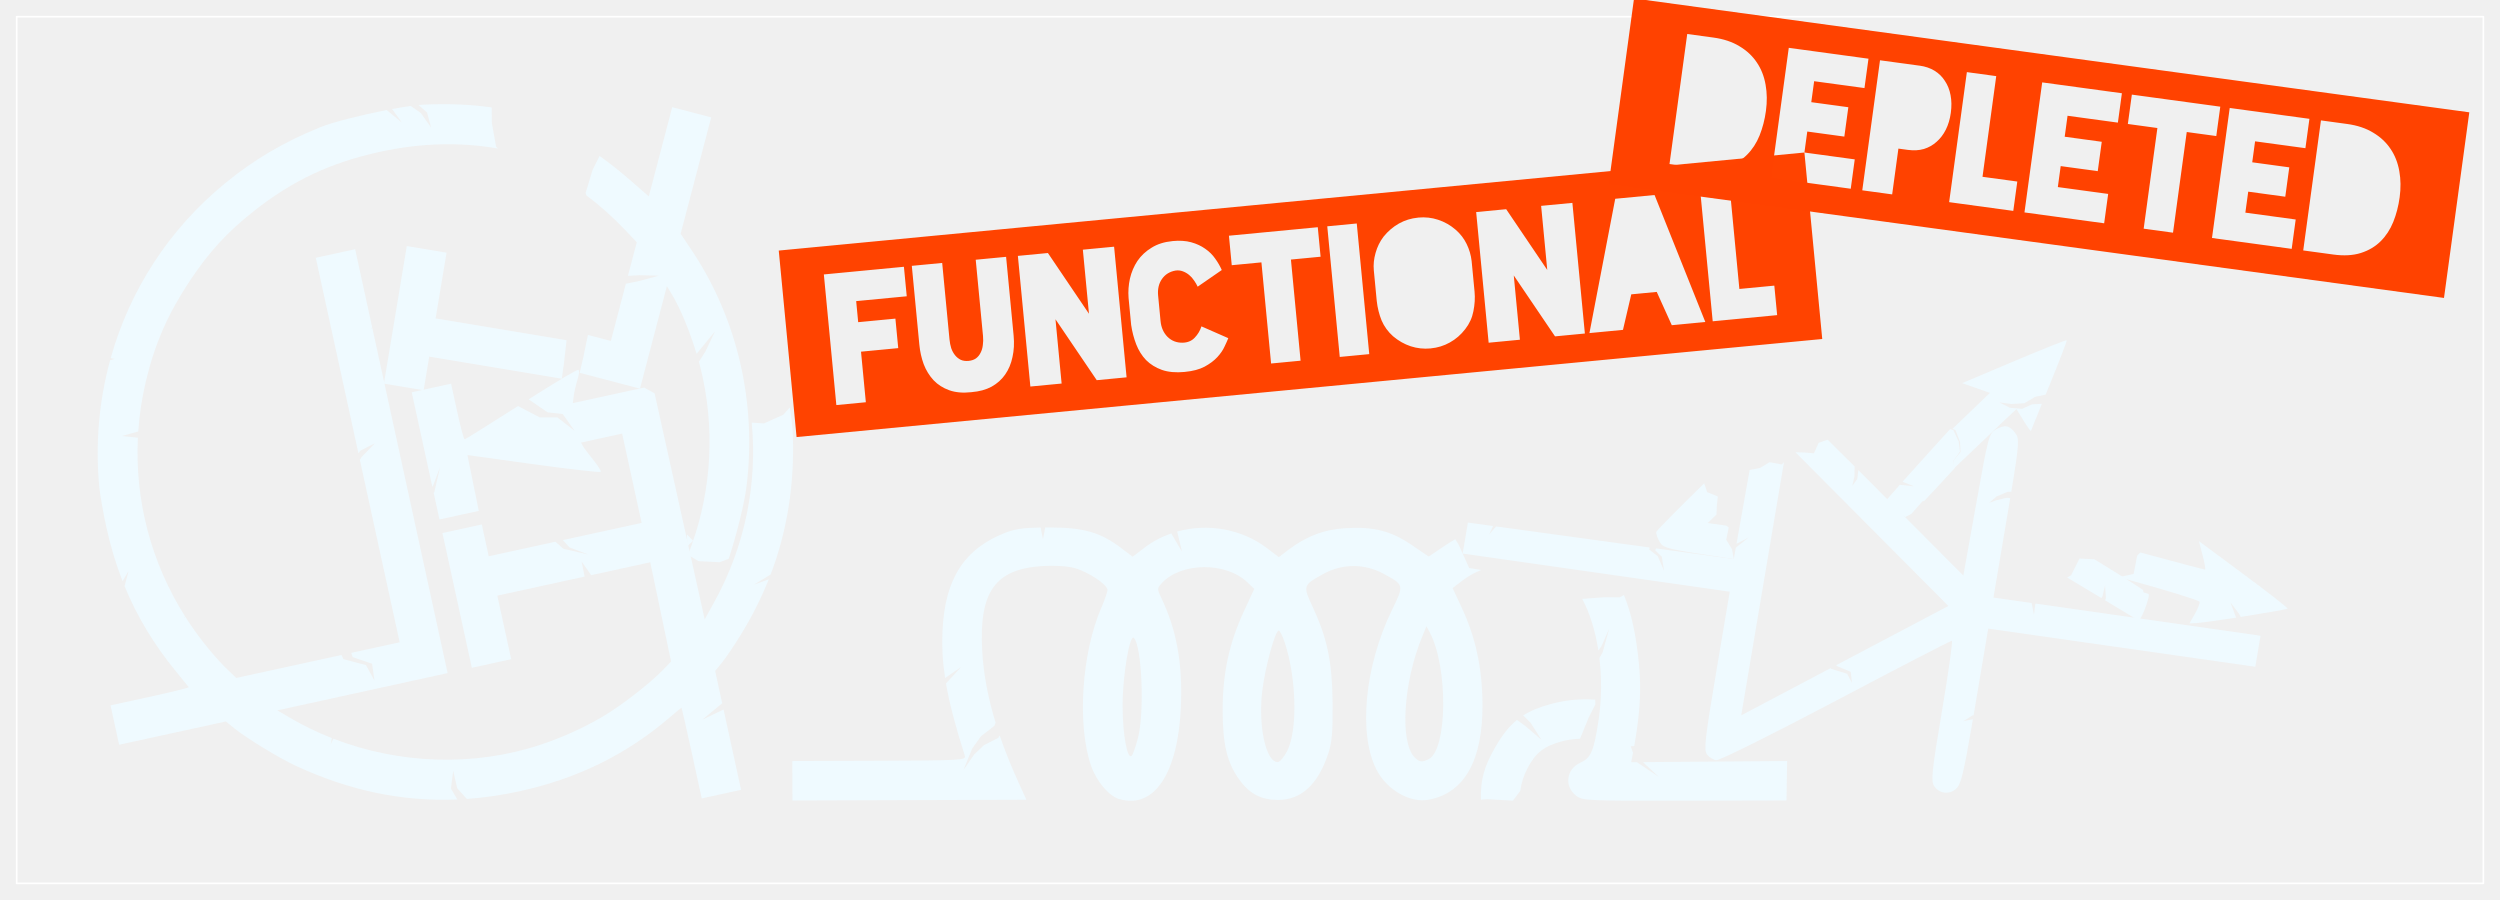
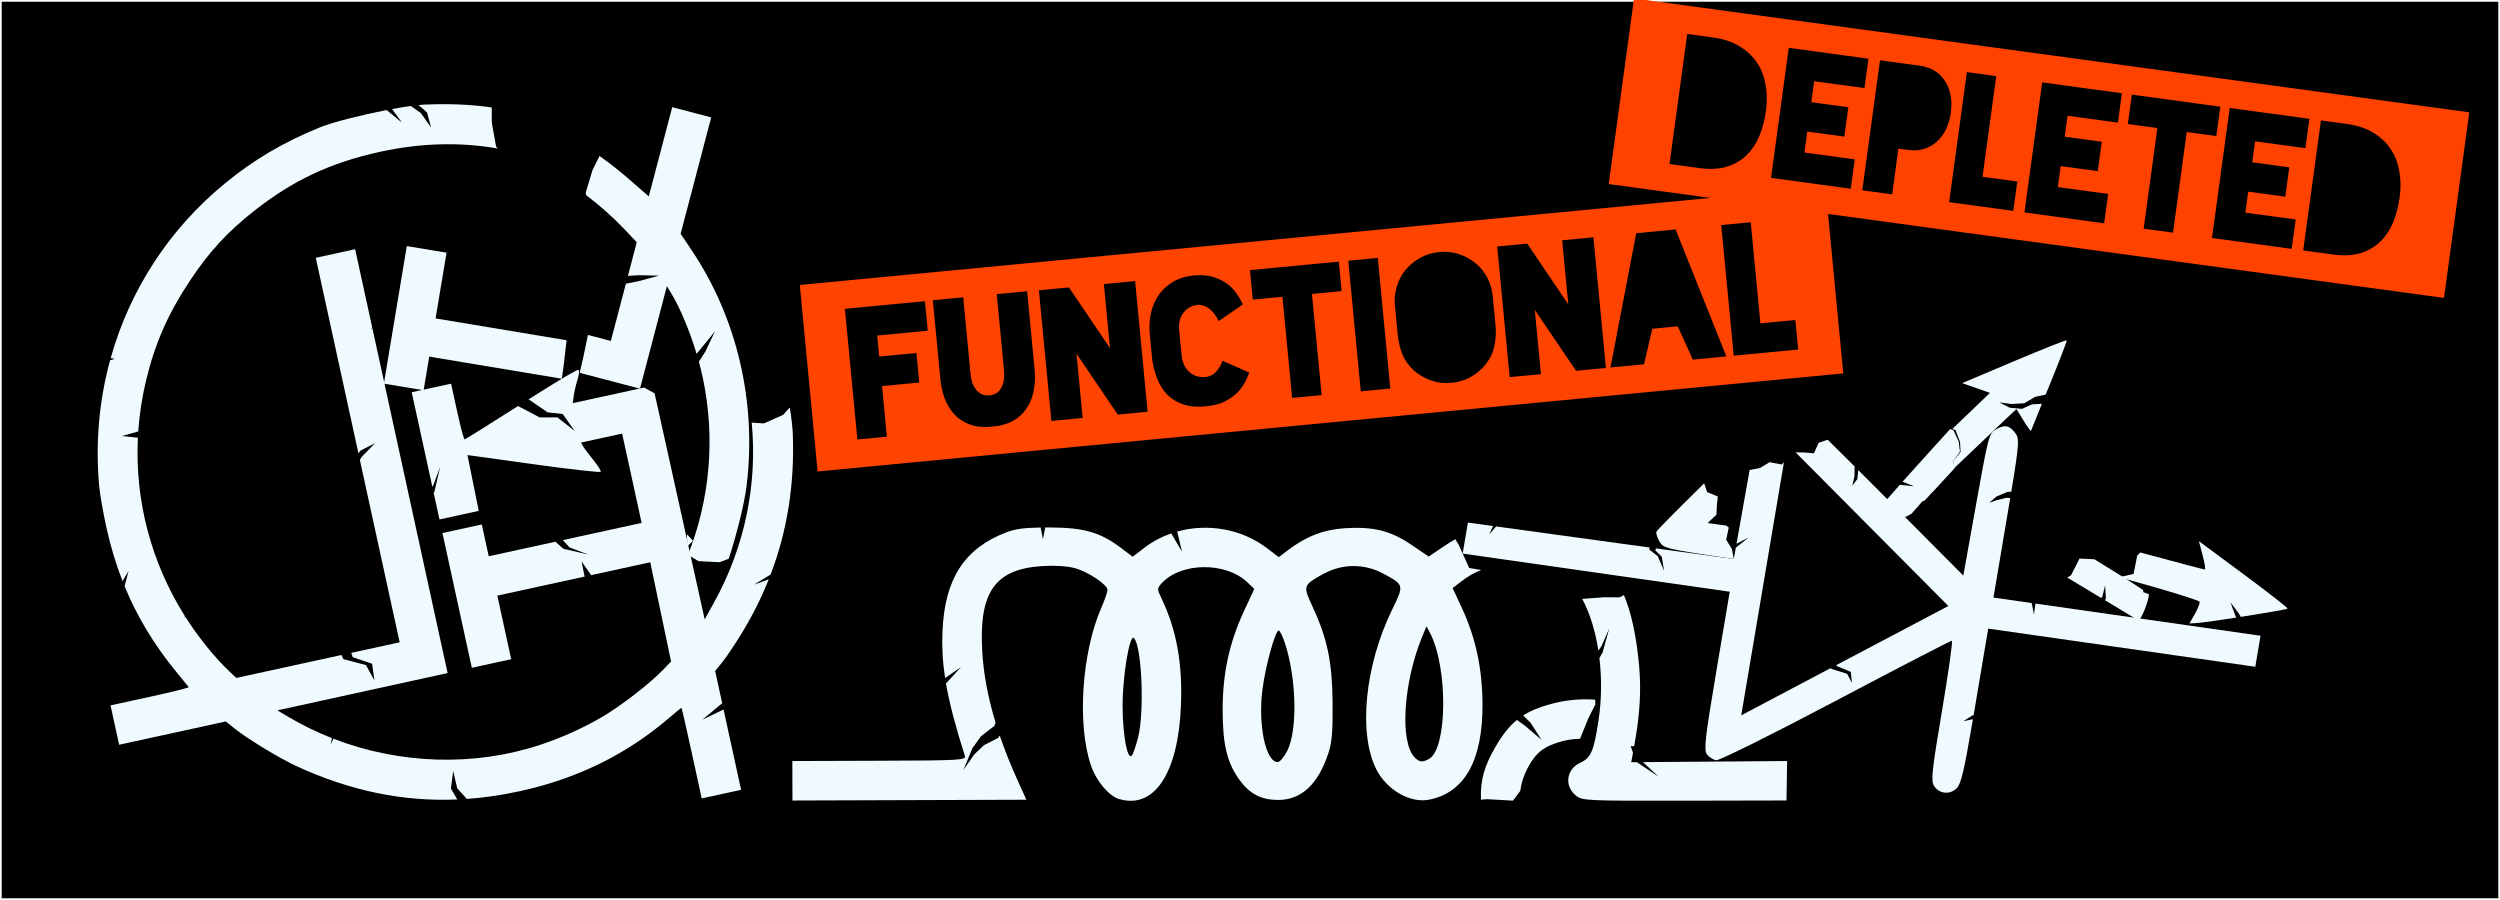
<svg xmlns="http://www.w3.org/2000/svg" version="1.1" width="150mm" height="54mm" viewBox="0 0 566.929 204.094" id="svg5458">
  <defs id="defs5462" />
  <g stroke-width="none" stroke-linecap="none" stroke-miterlimit="none" font-weight="none" font-size="none" text-anchor="none" style="font-family:none;mix-blend-mode:normal;fill:none;fill-rule:nonzero;stroke:none;stroke-linejoin:miter;stroke-dasharray:none;stroke-dashoffset:0" id="g5456" transform="translate(0,-1432.772)">
+     <rect style="fill:#000000;fill-opacity:1;stroke:#ffffff;stroke-width:0.387;stroke-linecap:round;stroke-linejoin:round;stroke-miterlimit:9.867;stroke-dasharray:none;stroke-opacity:1;paint-order:normal" id="rect865" width="566.542" height="203.707" x="0.194" y="1432.966" />
    <g id="g7019" transform="matrix(0.3562745,0,0,0.3562745,0.2161945,1297.427)" style="fill:#effaff;fill-opacity:1;stroke:none">
      <path style="fill:#effaff;fill-opacity:1;stroke:none;stroke-width:3.78;stroke-linecap:butt;stroke-miterlimit:9.867;stroke-dasharray:none;stroke-opacity:1" id="path5423" stroke-miterlimit="10" d="m 641.31,883.688 2.306,7.192" />
      <path style="fill:#effaff;fill-opacity:1;stroke:none;stroke-width:3.78;stroke-linecap:butt;stroke-miterlimit:9.867;stroke-dasharray:none;stroke-opacity:1" id="path5427" stroke-miterlimit="10" d="m 641.308,882.746 2.624,8.131" />
      <path style="fill:#effaff;fill-opacity:1;stroke:none;stroke-width:3.78;stroke-linecap:butt;stroke-miterlimit:9.867;stroke-dasharray:none;stroke-opacity:1" id="path5435" stroke-miterlimit="10" d="m 711.949,888.595 c -6.635,-1.917 -14.718,-11.437 -18.108,-21.373 -8.95,-25.975 -5.964,-71.744 6.553,-100.497 2.153,-4.951 3.92,-10.045 3.916,-11.306 -0.007,-3.412 -12.195,-11.537 -20.894,-13.941 -4.595,-1.267 -12.765,-1.784 -20.6,-1.284 -30.088,1.9 -40.379,16.478 -38.234,54.174 0.819,14.4 3.633,29.49 8.518,45.54 l -0.839,2.059 -8.484,6.571 -5.558,7.77 -5.581,13.708 6.835,-9.91 6.185,-5.871 9.111,-4.672 0.954,-1.524 c 3.24,9.511 7.182,19.361 11.84,29.603 l 5.137,11.284 -74.453,0.249 -74.452,0.248 -0.038,-12.563 -0.038,-12.563 55.376,-0.185 c 51.974,-0.173 55.319,-0.385 54.445,-3.114 -5.932,-18.646 -9.802,-33.234 -12.02,-46.068 l 9.654,-10.524 -10.219,7.061 c -1.635,-10.667 -2.102,-20.215 -1.653,-30.065 1.511,-33.176 13.917,-52.385 40.418,-62.58 5.663,-2.178 10.952,-2.992 22.055,-3.16 l 1.45,7.474 1.459,-7.503 c 0.854,-0.005 1.739,-0.006 2.658,-0.005 21.847,0.028 32.437,3.055 45.604,13.042 l 7.389,5.603 7.426,-5.689 c 5.219,-3.996 11.022,-7.054 17.14,-9.176 l 6.86,11.669 -3.008,-12.557 -0.163,-0.268 c 19.187,-5.384 40.851,-1.892 57.148,10.473 l 7.631,5.792 5.296,-4.064 c 11.831,-9.079 23.141,-13.484 36.84,-14.351 18.071,-1.143 29.134,1.627 42.353,10.614 l 10.917,7.421 9.893,-6.655 c 2.46,-1.654 4.774,-3.107 7.005,-4.374 l 2.14,3.407 6.716,14.907 7.689,1.285 c -4.267,1.591 -8.376,3.943 -12.523,7.129 l -5.696,4.371 5.762,12.372 c 8.859,19.006 13.071,38.428 13.247,61.082 0.281,36.131 -11.343,56.93 -34.242,61.262 -11.845,2.24 -26.588,-6.223 -33.187,-19.054 -11.761,-22.864 -7.555,-66.121 9.911,-101.908 7.694,-15.766 7.692,-15.776 -5.526,-22.915 -12.1,-6.531 -26.134,-6.486 -38.189,0.127 -12.982,7.122 -13.12,7.527 -7.036,20.611 9.52,20.463 12.594,35.157 12.853,61.356 0.182,18.472 -0.401,25.348 -2.759,32.419 -6.573,19.723 -17.202,29.524 -31.989,29.496 -10.642,-0.013 -18.01,-3.839 -24.461,-12.687 -7.947,-10.914 -10.79,-22.698 -10.764,-44.808 0.028,-23.287 4.213,-42.548 13.674,-62.914 l 6.457,-13.899 -4.421,-4.243 c -13.834,-13.169 -42.492,-12.757 -54.66,0.779 -2.774,3.093 -2.784,3.596 -0.066,9.255 9.739,20.35 13.598,41.74 12.446,69 -1.797,42.523 -16.927,65.394 -39.034,59.007 z M 818.72,857.831 c 6.663,-13.152 5.952,-45.997 -1.484,-68.657 -1.433,-4.373 -3.192,-7.947 -3.912,-7.944 -2.224,0.007 -8.386,22.27 -10.367,37.456 -2.938,22.534 2.051,46.305 9.715,46.279 1.34,-7.6e-4 4.066,-3.217 6.05,-7.137 z m 90.195,5.161 c 11.819,-6.376 12.233,-58.367 0.64,-80.315 l -2.187,-4.188 -2.651,6.407 c -12.137,29.322 -14.511,67.529 -4.796,77.18 3.04,2.999 4.784,3.181 9.017,0.899 z M 723.769,849.422 c 4.172,-16.248 2.439,-58.246 -2.618,-63.457 -2.746,-2.792 -7.272,24.485 -7.217,43.327 0.054,18.362 3.007,34.42 5.809,31.593 0.799,-0.806 2.615,-5.968 4.026,-11.463 z" />
      <path style="fill:#effaff;fill-opacity:1;stroke:none;stroke-width:3.78;stroke-linecap:square;stroke-miterlimit:9.867;stroke-dasharray:none;stroke-opacity:1" stroke-miterlimit="4" id="path5264 1 1" d="m 951.474,854.909 c 4.276,-7.327 8.446,-12.673 13.464,-16.769 l 5.203,3.736 10.422,8.919 -6.923,-10.858 -4.734,-4.666 c 4.859,-3.1 10.567,-5.371 17.78,-7.314 9.167,-2.467 18.231,-3.411 28.044,-2.731 l 0.111,3.055 -4.38,8.657 -5.257,12.919 -0.191,0.245 c -3.985,0.149 -7.706,0.655 -11.076,1.542 -11.639,3.101 -16.999,7.188 -22.189,17.071 -2.509,4.789 -4.057,9.551 -4.681,14.572 l -4.695,6.224 -16.323,-0.937 -4.011,0.322 c -0.459,-12.72 2.159,-21.517 9.436,-33.988 z" />
      <path style="fill:#effaff;fill-opacity:1;stroke:none;stroke-width:3.78;stroke-linecap:butt;stroke-miterlimit:9.867;stroke-dasharray:none;stroke-opacity:1" id="path5450" stroke-miterlimit="10" d="m 1042.66,803.249 c 1.482,15.849 0.614,30.761 -3.076,51.571 l -2.247,0.017 1.478,4.186 c -0.032,0.172 -0.065,0.345 -0.098,0.518 l -1.04,5.507 3.599,-0.028 13.885,9.319 -10.01,-9.349 42.144,-0.322 49.618,-0.379 -0.201,12.554 -0.201,12.553 -64.808,0.137 c -62.086,0.131 -64.986,-5.7e-4 -69.038,-3.119 -7.739,-5.949 -6.388,-16.955 2.576,-21.032 6.869,-3.121 8.69,-7.393 11.679,-27.341 1.951,-13.033 2.029,-26.597 0.509,-39.272 l 2.063,-3.663 4.182,-15.126 -4.935,11.197 -1.964,2.814 c -1.943,-12.577 -5.486,-24.06 -10.342,-32.982 l 0.304,0.062 13.909,-1.04 9.702,0.07 2.687,-1.458 c 4.911,11.884 7.905,26.151 9.627,44.604 z" />
    </g>
    <g id="g7012" transform="matrix(0.3562745,0,0,0.3562745,-11.43177,1297.427)" style="fill:#effaff;fill-opacity:1;stroke:none">
      <path style="font-family:none;mix-blend-mode:normal;fill:#effaff;fill-opacity:1;fill-rule:nonzero;stroke:none;stroke-width:3.78;stroke-linecap:butt;stroke-linejoin:miter;stroke-miterlimit:9.867;stroke-dasharray:none;stroke-dashoffset:0;stroke-opacity:1" id="path6255" d="m 473.225,724.146 -3.641,3.413 -0.25,-7.216 0.142,-0.223 z" />
      <path style="font-family:none;mix-blend-mode:normal;fill:#effaff;fill-opacity:1;fill-rule:nonzero;stroke:none;stroke-width:3.78;stroke-linecap:butt;stroke-linejoin:miter;stroke-miterlimit:9.867;stroke-dasharray:none;stroke-dashoffset:0;stroke-opacity:1" id="path6257" d="m 305.289,606.885 -3.566,21.401 -25.292,-4.215 14.59,-87.55 25.292,4.215 -6.971,41.83 83.372,13.894 -1.641,14.425 -1.371,10.068 z" />
      <path style="font-family:none;mix-blend-mode:normal;fill:#effaff;fill-opacity:1;fill-rule:nonzero;stroke:none;stroke-width:3.78;stroke-linecap:butt;stroke-linejoin:miter;stroke-miterlimit:9.867;stroke-dasharray:none;stroke-dashoffset:0;stroke-opacity:1" id="path6259" d="m 102.181,609.148 0.372,-1.343" />
      <path style="font-family:none;mix-blend-mode:normal;fill:#effaff;fill-opacity:1;fill-rule:nonzero;stroke:none;stroke-width:3.78;stroke-linecap:butt;stroke-linejoin:miter;stroke-miterlimit:9.867;stroke-dasharray:none;stroke-dashoffset:0;stroke-opacity:1" id="path6263" d="m 120.086,654.464 -0.237,4.04" />
      <path style="font-family:none;mix-blend-mode:normal;fill:#effaff;fill-opacity:1;fill-rule:nonzero;stroke:none;stroke-width:3.78;stroke-linecap:butt;stroke-linejoin:miter;stroke-miterlimit:9.867;stroke-dasharray:none;stroke-dashoffset:0;stroke-opacity:1" id="path6267" d="m 111.388,752.995 -1.282,-3.196" />
      <path style="font-family:none;mix-blend-mode:normal;fill:#effaff;fill-opacity:1;fill-rule:nonzero;stroke:none;stroke-width:3.78;stroke-linecap:butt;stroke-linejoin:miter;stroke-miterlimit:9.867;stroke-dasharray:none;stroke-dashoffset:0;stroke-opacity:1" id="path6271" d="m 149.883,772.205 0.187,0.295" />
      <path style="font-family:none;mix-blend-mode:normal;fill:#effaff;fill-opacity:1;fill-rule:nonzero;stroke:none;stroke-width:3.78;stroke-linecap:butt;stroke-linejoin:miter;stroke-miterlimit:9.867;stroke-dasharray:none;stroke-dashoffset:0;stroke-opacity:1" id="path6275" d="m 243.336,849.711 0.928,0.362" />
      <path style="font-family:none;mix-blend-mode:normal;fill:#effaff;fill-opacity:1;fill-rule:nonzero;stroke:none;stroke-width:3.78;stroke-linecap:butt;stroke-linejoin:miter;stroke-miterlimit:9.867;stroke-dasharray:none;stroke-dashoffset:0;stroke-opacity:1" id="path6281" d="m 329.286,888.412 -5.979,0.343" />
      <path style="font-family:none;mix-blend-mode:normal;fill:#effaff;fill-opacity:1;fill-rule:nonzero;stroke:none;stroke-width:3.78;stroke-linecap:butt;stroke-linejoin:miter;stroke-miterlimit:9.867;stroke-dasharray:none;stroke-dashoffset:0;stroke-opacity:1" id="path6285" d="m 408.298,745.994 -4.008,0.874" />
      <path style="font-family:none;mix-blend-mode:normal;fill:#effaff;fill-opacity:1;fill-rule:nonzero;stroke:none;stroke-width:3.78;stroke-linecap:butt;stroke-linejoin:miter;stroke-miterlimit:9.867;stroke-dasharray:none;stroke-dashoffset:0;stroke-opacity:1" id="path6289" d="m 385.603,724.701 4.754,-1.037" />
      <path style="font-family:none;mix-blend-mode:normal;fill:#effaff;fill-opacity:1;fill-rule:nonzero;stroke:none;stroke-width:3.78;stroke-linecap:butt;stroke-linejoin:miter;stroke-miterlimit:9.867;stroke-dasharray:none;stroke-dashoffset:0;stroke-opacity:1" id="path6293" d="m 307.721,691.761 -2.026,-9.285" />
      <path style="font-family:none;mix-blend-mode:normal;fill:#effaff;fill-opacity:1;fill-rule:nonzero;stroke:none;stroke-width:3.78;stroke-linecap:butt;stroke-linejoin:miter;stroke-miterlimit:9.867;stroke-dasharray:none;stroke-dashoffset:0;stroke-opacity:1" id="path6297" d="m 308.12,693.59 -0.873,-4" />
      <path style="font-family:none;mix-blend-mode:normal;fill:#effaff;fill-opacity:1;fill-rule:nonzero;stroke:none;stroke-width:3.78;stroke-linecap:butt;stroke-linejoin:miter;stroke-miterlimit:9.867;stroke-dasharray:none;stroke-dashoffset:0;stroke-opacity:1" id="path6301" d="m 361.825,638.345 6.73,-4.276" />
      <path style="font-family:none;mix-blend-mode:normal;fill:#effaff;fill-opacity:1;fill-rule:nonzero;stroke:none;stroke-width:3.78;stroke-linecap:butt;stroke-linejoin:miter;stroke-miterlimit:9.867;stroke-dasharray:none;stroke-dashoffset:0;stroke-opacity:1" id="path6305" d="m 268.983,588.229 0.095,0.435" />
      <path style="font-family:none;mix-blend-mode:normal;fill:#effaff;fill-opacity:1;fill-rule:nonzero;stroke:none;stroke-width:3.78;stroke-linecap:butt;stroke-linejoin:miter;stroke-miterlimit:9.867;stroke-dasharray:none;stroke-dashoffset:0;stroke-opacity:1" id="path6309" d="m 261.14,672.574 -0.918,-4.209" />
      <path style="font-family:none;mix-blend-mode:normal;fill:#effaff;fill-opacity:1;fill-rule:nonzero;stroke:none;stroke-width:3.78;stroke-linecap:butt;stroke-linejoin:miter;stroke-miterlimit:9.867;stroke-dasharray:none;stroke-dashoffset:0;stroke-opacity:1" id="path6313" d="m 249.419,796.807 6.268,-1.367" />
      <path style="font-family:none;mix-blend-mode:normal;fill:#effaff;fill-opacity:1;fill-rule:nonzero;stroke:none;stroke-width:3.78;stroke-linecap:butt;stroke-linejoin:miter;stroke-miterlimit:9.867;stroke-dasharray:none;stroke-dashoffset:0;stroke-opacity:1" id="path6317" d="m 491.785,827.565 0.864,3.962" />
      <path style="font-family:none;mix-blend-mode:normal;fill:#effaff;fill-opacity:1;fill-rule:nonzero;stroke:none;stroke-width:3.78;stroke-linecap:butt;stroke-linejoin:miter;stroke-miterlimit:9.867;stroke-dasharray:none;stroke-dashoffset:0;stroke-opacity:1" id="path6321" d="m 522.606,745.556 -1.201,3.085" />
      <path style="font-family:none;mix-blend-mode:normal;fill:#effaff;fill-opacity:1;fill-rule:nonzero;stroke:none;stroke-width:3.78;stroke-linecap:butt;stroke-linejoin:miter;stroke-miterlimit:9.867;stroke-dasharray:none;stroke-dashoffset:0;stroke-opacity:1" id="path6327" d="m 430.468,560.469 1.313,-5.002" />
      <path style="font-family:none;mix-blend-mode:normal;fill:#effaff;fill-opacity:1;fill-rule:nonzero;stroke:none;stroke-width:3.78;stroke-linecap:butt;stroke-linejoin:miter;stroke-miterlimit:9.867;stroke-dasharray:none;stroke-dashoffset:0;stroke-opacity:1" id="path6331" d="m 432.397,493.894 12.661,10.999 14.907,-56.785 24.801,6.511 -19.45,74.087 6.878,10.249 c 29.138,43.419 41.66,97.085 35.081,150.356 -1.397,11.309 -6.338,30.911 -11.313,46.207 l -5.837,2.233 -13.43,-0.685 -6.689,-3.987 c 13.854,-35.045 17.596,-74.057 9.442,-112.639 -0.703,-3.326 -1.554,-6.789 -2.521,-10.305 l 4.122,-6.45 6.172,-12.947 -7.494,9.172 -4.252,5.198 c -4.346,-14.4 -10.372,-29.026 -15.996,-38.293 l -2.91,-4.794 -17.13,65.25 -38.37,-10.073 2.286,-9.901 2.954,-14.214 14.59,3.83 9.567,-36.443 7.703,-1.533 13.403,-3.584 -12.387,-0.285 -7.406,0.4 5.617,-21.394 -7.388,-7.784 c -7.763,-8.18 -15.973,-15.516 -24.677,-22.036 l -0.496,-1.516 4.43,-14.676 4.425,-8.886 c 6.307,4.434 12.432,9.27 18.705,14.719 z" />
      <path style="font-family:none;mix-blend-mode:normal;fill:#effaff;fill-opacity:1;fill-rule:nonzero;stroke:none;stroke-width:3.78;stroke-linecap:butt;stroke-linejoin:miter;stroke-miterlimit:9.867;stroke-dasharray:none;stroke-dashoffset:0;stroke-opacity:1" id="path6333" d="m 476.927,610.135 -1.451,-5.027" />
      <path style="font-family:none;mix-blend-mode:normal;fill:#effaff;fill-opacity:1;fill-rule:nonzero;stroke:none;stroke-width:3.78;stroke-linecap:butt;stroke-linejoin:miter;stroke-miterlimit:9.867;stroke-dasharray:none;stroke-dashoffset:0;stroke-opacity:1" id="path6337" d="m 278.182,449.942 3.465,-0.657" />
      <path style="font-family:none;mix-blend-mode:normal;fill:#effaff;fill-opacity:1;fill-rule:nonzero;stroke:none;stroke-width:3.78;stroke-linecap:butt;stroke-linejoin:miter;stroke-miterlimit:9.867;stroke-dasharray:none;stroke-dashoffset:0;stroke-opacity:1" id="path6341" d="m 472.439,859.184 c -3.468,-15.898 -6.448,-28.875 -6.621,-28.837 -0.173,0.038 -3.459,2.767 -7.302,6.066 -27.608,23.694 -58.855,39.061 -95.833,47.128 -11.29,2.463 -22.405,4.089 -33.397,4.871 l -0.397,-0.357 -5.792,-6.442 -2.541,-11.085 -1.456,11.249 3.793,6.524 0.413,0.454 c -34.906,1.516 -68.65,-5.554 -102.899,-21.398 -10.596,-4.902 -31.451,-17.613 -39.104,-23.833 l -5.443,-4.424 -67.949,14.824 -5.465,-25.052 25.132,-5.483 c 13.823,-3.016 24.912,-5.776 24.643,-6.133 -0.269,-0.358 -3.959,-4.89 -8.2,-10.072 -13.927,-17.016 -24.662,-34.783 -32.634,-54.188 l 2.553,-9.677 -3.836,6.481 c -4.263,-10.886 -7.68,-22.293 -10.325,-34.373 -2.033,-9.291 -4.069,-20.899 -4.523,-25.796 -2.558,-27.595 -0.098,-54.791 6.923,-80.481 l 2.999,-0.815 -2.627,-0.529 c 12.084,-43.149 37.064,-81.979 72.753,-111.216 18.491,-15.148 37.087,-26.119 60.364,-35.613 8.2,-3.344 26.468,-7.916 42.512,-11.034 l 9.73,7.959 -6.265,-8.616 c 4.281,-0.791 8.328,-1.458 11.891,-1.947 l 6.387,4.465 6.551,9.233 -2.564,-9.553 -5.39,-4.742 c 1.339,-0.132 2.557,-0.222 3.632,-0.268 15.713,-0.663 29.276,-0.134 42.904,1.803 l 0.094,9.926 2.72,15.086 1.13,1.126 c -24.457,-4.234 -49.276,-3.513 -75.114,2.124 -31.319,6.833 -55.459,18.171 -80.113,37.627 -17.009,13.423 -28.438,25.844 -40.685,44.217 -13.982,20.975 -22.418,40.161 -28.068,63.832 -2.552,10.694 -4.192,21.477 -4.937,32.249 l -0.053,0.048 -10.322,2.906 10.137,1.086 c -1.931,39.895 8.387,79.477 30.035,113.701 l -0.679,1.12 0.866,-0.825 c 1.081,1.703 2.19,3.392 3.327,5.067 7.411,10.918 16.441,21.818 24.125,29.12 l 4.967,4.72 66.929,-14.601 1.286,2.63 14.321,3.779 5.407,9.824 -1.499,-10.677 -12.367,-4.205 -0.88,-2.719 30.793,-6.718 -25.339,-116.148 1.249,-1.941 8.382,-8.619 -9.234,4.711 -1.315,1.64 -27.135,-124.38 25.052,-5.465 10.845,49.71 -0.872,1.341 0.967,-0.906 47.919,219.643 -108.378,23.735 7.529,4.439 c 8.704,5.131 17.806,9.546 27.189,13.23 l -0.8,4.098 1.729,-3.736 c 42.022,16.255 89.554,17.917 131.925,3.824 l 0.001,0.004 c 13.56,-4.51 27.175,-10.659 39.245,-17.724 11.745,-6.875 30.016,-20.981 38.443,-29.679 l 5.355,-5.528 -13.255,-63.197 -37.681,8.221 -0.349,-0.654 -5.671,-8.011 1.763,8.863 0.249,0.676 -55.654,12.142 8.829,40.468 -25.052,5.465 -18.709,-85.754 25.052,-5.465 4.414,20.234 42.432,-9.257 5.04,4.475 16.119,3.74 -12.211,-4.593 -4.194,-4.66 50.13,-10.937 -12.402,-56.848 -26.145,5.704 1.064,2.039 c 0.585,1.121 3.544,5.091 6.576,8.82 3.032,3.73 5.226,7.226 4.877,7.771 -0.349,0.544 -19.58,-1.635 -42.735,-4.842 l -42.1,-5.832 7.201,35.523 -25.009,5.456 -3.693,-16.928 0.386,-0.379 3.74,-16.119 -4.593,12.211 -0.406,0.288 -13.092,-60.009 25.052,-5.465 3.889,17.825 c 2.288,10.486 4.262,17.744 4.795,17.628 0.48,-0.105 15.548,-9.532 33.934,-21.224 l 13.79,7.225 11.271,-0.01 10.982,8.604 -7.606,-10.748 -9.583,-1.062 -12.126,-8.284 c 19.589,-12.402 31.038,-19.18 31.703,-18.754 0.715,0.459 0.47,2.838 -0.672,6.544 -0.987,3.203 -2.043,7.804 -2.345,10.224 l -0.55,4.401 45.595,-9.947 0.119,0.236 6.335,3.464 31.89,143.886 6.028,-10.904 c 19.777,-35.776 27.596,-75.615 23.904,-114.326 l 7.771,0.513 12.276,-5.49 4.185,-4.641 c 1.063,6.715 1.772,12.748 1.93,17.13 1.145,31.755 -3.515,61.294 -14.119,89.152 l -10.605,6.463 9.404,-3.378 c -4.734,11.889 -10.561,23.473 -17.492,34.794 -4.214,6.883 -9.678,14.994 -12.142,18.024 l -4.479,5.509 4.494,20.599 -0.29,0.161 -12.403,10.285 13.256,-6.377 0.301,-0.107 11.148,51.097 -25.052,5.465 z" />
      <path style="font-family:none;mix-blend-mode:normal;fill:#effaff;fill-opacity:1;fill-rule:nonzero;stroke:none;stroke-width:3.78;stroke-linecap:butt;stroke-linejoin:miter;stroke-miterlimit:9.867;stroke-dasharray:none;stroke-dashoffset:0;stroke-opacity:1" id="path6343" d="m 293.538,447.338 4.984,-0.597" />
    </g>
-     <path style="font-family:none;mix-blend-mode:normal;fill:#effaff;fill-opacity:1;fill-rule:nonzero;stroke:none;stroke-width:0.046;stroke-linecap:round;stroke-linejoin:round;stroke-miterlimit:4;stroke-dasharray:none;stroke-dashoffset:0" stroke-miterlimit="4" id="path9766 1 1 1" d="m 376.391,1555.695 c -0.505,-0.832 -0.86,-1.863 -0.789,-2.293 0.048,-0.289 4.426,-4.719 10.854,-11.024 l 0.678,1.992 2.42,0.992 -0.225,2.061 -0.078,2.035 -2,1.924 4.242,0.589 0.537,0.444 -0.581,2.753 1.311,2.115 0.415,2.268 c -15.355,-2.276 -15.935,-2.46 -16.783,-3.856 z" />
-     <path style="font-family:none;mix-blend-mode:normal;fill:#effaff;fill-opacity:1;fill-rule:nonzero;stroke:none;stroke-width:0.046;stroke-linecap:round;stroke-linejoin:round;stroke-miterlimit:4;stroke-dasharray:none;stroke-dashoffset:0" stroke-miterlimit="4" id="path9770 1 1 1" d="m 486.373,1570.953 c -0.583,1.511 -1.255,2.629 -1.492,2.485 -2.407,-1.459 -4.964,-3.003 -7.524,-4.545 l 0.198,-0.416 -0.18,-2.953 -0.603,2.482 -0.252,0.383 c -2.648,-1.593 -5.283,-3.173 -7.741,-4.643 l 0.87,-0.506 1.935,-3.807 3.361,0.166 c 4.878,2.967 9.012,5.582 11.029,6.965 l 0.091,0.514 1.148,0.403 c 0.048,0.046 0.075,0.08 0.08,0.1 0.08,0.343 -0.336,1.86 -0.919,3.371 z" />
-     <path style="font-family:none;mix-blend-mode:normal;fill:#effaff;fill-opacity:1;fill-rule:nonzero;stroke:none;stroke-width:0.229;stroke-linecap:butt;stroke-linejoin:miter;stroke-miterlimit:10;stroke-dasharray:none;stroke-dashoffset:0" id="path12008" stroke-miterlimit="10" d="m 389.243,1584.824 3.015,-17.868 -60.566,-8.651 1.185,-7.025 5.704,0.782 -0.874,1.907 1.569,-1.812 23.75,3.258 11.052,1.516 -0.067,0.471 1.92,1.496 1.442,3.337 -0.527,-3.211 -1.463,-1.434 0.137,-0.462 17.654,2.422 0.46,-2.584 2.951,-2.346 -2.796,1.475 2.569,-14.436 c 0.144,-0.806 0.281,-1.577 0.412,-2.312 l 2.326,-0.443 2.192,-1.318 2.798,0.525 0.466,-0.533 -9.69,57.421 2.381,-1.266 c 1.094,-0.582 8.647,-4.571 17.869,-9.44 l 0.258,0.188 3.507,1.084 1.1,2.084 -0.278,-2.518 -3.096,-1.301 -0.215,-0.21 c 1.419,-0.749 2.871,-1.516 4.34,-2.291 l 21.103,-11.139 -34.658,-34.849 2.076,0.044 2.099,0.188 1.071,-2.386 2.05,-0.696 c 1.887,1.86 3.942,3.898 6.105,6.055 l -0.031,2.205 -0.498,2.213 1.14,-1.572 0.231,-2.006 c 1.088,1.087 2.201,2.202 3.331,3.337 l 20.483,20.575 2.881,-16.091 c 2.775,-15.499 2.939,-16.125 4.446,-17.014 2.03,-1.198 3.125,-1.001 4.461,0.801 0.894,1.206 0.947,2.059 -0.913,13.277 l -0.858,0.043 -2.465,1.028 -1.701,1.462 1.55,-0.565 2.39,-0.579 0.842,0.068 c -0.234,1.398 -0.493,2.941 -0.781,4.644 l -3.023,17.914 8.664,1.238 0.523,2.61 0.328,-2.488 51.051,7.292 -1.187,7.037 -60.566,-8.651 -2.945,17.451 c -0.128,0.76 -0.252,1.488 -0.37,2.186 l -0.32,0.075 -2.01,1.282 1.857,-0.385 0.314,-0.034 c -2.06,12.058 -2.687,14.605 -3.668,15.604 -1.521,1.549 -3.918,1.327 -5.115,-0.473 -0.769,-1.157 -0.544,-3.319 1.783,-17.108 1.465,-8.681 2.469,-15.812 2.23,-15.846 -0.239,-0.034 -12.074,6.089 -26.302,13.606 -14.227,7.517 -26.435,13.587 -27.128,13.488 -0.693,-0.099 -1.644,-0.699 -2.114,-1.331 -0.735,-0.992 -0.435,-3.631 2.162,-19.019 z" />
-     <g id="g12616" transform="matrix(-0.2146596,0.08929688,-0.08692789,-0.2084902,719.1823,1545.141)" style="fill:#effaff;fill-opacity:1;stroke:none">
-       <path d="m 1154.994,477.958 c 3.86,5.55 7.181,10.518 7.379,11.042 0.101,0.282 -8.271,4.614 -21.649,11.267 l -0.035,-0.047 -12.201,-6.909 8.612,8.674 0.032,0.065 c -11.392,5.642 -25.803,12.678 -41.452,20.22 l -21.208,10.221 -2.445,-2.174 -0.535,-12.653 2.666,-9.851 9.277,-5.902 1.909,-7.498 c 1.185,-0.572 2.375,-1.139 3.563,-1.709 13.328,-6.394 25.728,-12.196 35.591,-16.684 l 2.154,0.153 14.627,-7.351 6.585,-0.59 c 1.599,1.994 4.345,5.724 7.131,9.725 z" id="path9768 1 1 1" stroke-miterlimit="4" style="font-family:none;mix-blend-mode:normal;fill:#effaff;fill-opacity:1;fill-rule:nonzero;stroke:none;stroke-width:0.202;stroke-linecap:round;stroke-linejoin:round;stroke-miterlimit:4;stroke-dasharray:none;stroke-dashoffset:0" />
-       <path d="m 1025.135,550.695 10.643,9.863 10.644,9.863 -55.011,0.337 c -30.257,0.185 -55.091,-0.241 -55.188,-0.947 -0.097,-0.705 14.585,-16.55 32.622,-35.211 2.306,-2.386 4.565,-4.724 6.751,-6.988 l 10.409,1.987 12.047,-1.771 11.994,4.311 10.2,6.2 -7.423,-9.079 -10.606,-5.751 -10.659,0.332 -9.133,-3.306 c 11.472,-11.897 19.685,-20.459 20.001,-20.863 0.431,-0.551 1.707,5.027 2.836,12.399 l 2.053,13.401 12.096,-4.649 c 6.397,-2.459 35.818,-14.088 66.441,-26.261 l -2.42,7.349 -9.661,5.251 -3.336,9.645 -0.335,12.659 2.29,2.337 z" stroke-miterlimit="10" id="path12014" style="font-family:none;mix-blend-mode:normal;fill:#effaff;fill-opacity:1;fill-rule:nonzero;stroke:none;stroke-width:1;stroke-linecap:butt;stroke-linejoin:miter;stroke-miterlimit:10;stroke-dasharray:none;stroke-dashoffset:0" />
+     <g id="g2160">
+       <path d="m 376.391,1555.695 c -0.505,-0.832 -0.86,-1.863 -0.789,-2.293 0.048,-0.289 4.426,-4.719 10.854,-11.024 l 0.678,1.992 2.42,0.992 -0.225,2.061 -0.078,2.035 -2,1.924 4.242,0.589 0.537,0.444 -0.581,2.753 1.311,2.115 0.415,2.268 c -15.355,-2.276 -15.935,-2.46 -16.783,-3.856 z" id="path9766 1 1 1" stroke-miterlimit="4" style="font-family:none;mix-blend-mode:normal;fill:#effaff;fill-opacity:1;fill-rule:nonzero;stroke:none;stroke-width:0.046;stroke-linecap:round;stroke-linejoin:round;stroke-miterlimit:4;stroke-dasharray:none;stroke-dashoffset:0" />
+       <path d="m 486.373,1570.953 c -0.583,1.511 -1.255,2.629 -1.492,2.485 -2.407,-1.459 -4.964,-3.003 -7.524,-4.545 l 0.198,-0.416 -0.18,-2.953 -0.603,2.482 -0.252,0.383 c -2.648,-1.593 -5.283,-3.173 -7.741,-4.643 l 0.87,-0.506 1.935,-3.807 3.361,0.166 c 4.878,2.967 9.012,5.582 11.029,6.965 l 0.091,0.514 1.148,0.403 c 0.048,0.046 0.075,0.08 0.08,0.1 0.08,0.343 -0.336,1.86 -0.919,3.371 z" id="path9770 1 1 1" stroke-miterlimit="4" style="font-family:none;mix-blend-mode:normal;fill:#effaff;fill-opacity:1;fill-rule:nonzero;stroke:none;stroke-width:0.046;stroke-linecap:round;stroke-linejoin:round;stroke-miterlimit:4;stroke-dasharray:none;stroke-dashoffset:0" />
+       <path d="m 389.243,1584.824 3.015,-17.868 -60.566,-8.651 1.185,-7.025 5.704,0.782 -0.874,1.907 1.569,-1.812 23.75,3.258 11.052,1.516 -0.067,0.471 1.92,1.496 1.442,3.337 -0.527,-3.211 -1.463,-1.434 0.137,-0.462 17.654,2.422 0.46,-2.584 2.951,-2.346 -2.796,1.475 2.569,-14.436 c 0.144,-0.806 0.281,-1.577 0.412,-2.312 l 2.326,-0.443 2.192,-1.318 2.798,0.525 0.466,-0.533 -9.69,57.421 2.381,-1.266 c 1.094,-0.582 8.647,-4.571 17.869,-9.44 l 0.258,0.188 3.507,1.084 1.1,2.084 -0.278,-2.518 -3.096,-1.301 -0.215,-0.21 c 1.419,-0.749 2.871,-1.516 4.34,-2.291 l 21.103,-11.139 -34.658,-34.849 2.076,0.044 2.099,0.188 1.071,-2.386 2.05,-0.696 c 1.887,1.86 3.942,3.898 6.105,6.055 l -0.031,2.205 -0.498,2.213 1.14,-1.572 0.231,-2.006 c 1.088,1.087 2.201,2.202 3.331,3.337 l 20.483,20.575 2.881,-16.091 c 2.775,-15.499 2.939,-16.125 4.446,-17.014 2.03,-1.198 3.125,-1.001 4.461,0.801 0.894,1.206 0.947,2.059 -0.913,13.277 l -0.858,0.043 -2.465,1.028 -1.701,1.462 1.55,-0.565 2.39,-0.579 0.842,0.068 c -0.234,1.398 -0.493,2.941 -0.781,4.644 l -3.023,17.914 8.664,1.238 0.523,2.61 0.328,-2.488 51.051,7.292 -1.187,7.037 -60.566,-8.651 -2.945,17.451 c -0.128,0.76 -0.252,1.488 -0.37,2.186 l -0.32,0.075 -2.01,1.282 1.857,-0.385 0.314,-0.034 c -2.06,12.058 -2.687,14.605 -3.668,15.604 -1.521,1.549 -3.918,1.327 -5.115,-0.473 -0.769,-1.157 -0.544,-3.319 1.783,-17.108 1.465,-8.681 2.469,-15.812 2.23,-15.846 -0.239,-0.034 -12.074,6.089 -26.302,13.606 -14.227,7.517 -26.435,13.587 -27.128,13.488 -0.693,-0.099 -1.644,-0.699 -2.114,-1.331 -0.735,-0.992 -0.435,-3.631 2.162,-19.019 z" stroke-miterlimit="10" id="path12008" style="font-family:none;mix-blend-mode:normal;fill:#effaff;fill-opacity:1;fill-rule:nonzero;stroke:none;stroke-width:0.229;stroke-linecap:butt;stroke-linejoin:miter;stroke-miterlimit:10;stroke-dasharray:none;stroke-dashoffset:0" />
+       <g style="fill:#effaff;fill-opacity:1;stroke:none" transform="matrix(-0.2146596,0.08929688,-0.08692789,-0.2084902,719.1823,1545.141)" id="g12616">
+         <path style="font-family:none;mix-blend-mode:normal;fill:#effaff;fill-opacity:1;fill-rule:nonzero;stroke:none;stroke-width:0.202;stroke-linecap:round;stroke-linejoin:round;stroke-miterlimit:4;stroke-dasharray:none;stroke-dashoffset:0" stroke-miterlimit="4" id="path9768 1 1 1" d="m 1154.994,477.958 c 3.86,5.55 7.181,10.518 7.379,11.042 0.101,0.282 -8.271,4.614 -21.649,11.267 l -0.035,-0.047 -12.201,-6.909 8.612,8.674 0.032,0.065 c -11.392,5.642 -25.803,12.678 -41.452,20.22 l -21.208,10.221 -2.445,-2.174 -0.535,-12.653 2.666,-9.851 9.277,-5.902 1.909,-7.498 c 1.185,-0.572 2.375,-1.139 3.563,-1.709 13.328,-6.394 25.728,-12.196 35.591,-16.684 l 2.154,0.153 14.627,-7.351 6.585,-0.59 c 1.599,1.994 4.345,5.724 7.131,9.725 z" />
+         <path style="font-family:none;mix-blend-mode:normal;fill:#effaff;fill-opacity:1;fill-rule:nonzero;stroke:none;stroke-width:1;stroke-linecap:butt;stroke-linejoin:miter;stroke-miterlimit:10;stroke-dasharray:none;stroke-dashoffset:0" id="path12014" stroke-miterlimit="10" d="m 1025.135,550.695 10.643,9.863 10.644,9.863 -55.011,0.337 c -30.257,0.185 -55.091,-0.241 -55.188,-0.947 -0.097,-0.705 14.585,-16.55 32.622,-35.211 2.306,-2.386 4.565,-4.724 6.751,-6.988 l 10.409,1.987 12.047,-1.771 11.994,4.311 10.2,6.2 -7.423,-9.079 -10.606,-5.751 -10.659,0.332 -9.133,-3.306 c 11.472,-11.897 19.685,-20.459 20.001,-20.863 0.431,-0.551 1.707,5.027 2.836,12.399 l 2.053,13.401 12.096,-4.649 c 6.397,-2.459 35.818,-14.088 66.441,-26.261 l -2.42,7.349 -9.661,5.251 -3.336,9.645 -0.335,12.659 2.29,2.337 z" />
+       </g>
+       <path d="m 500.04,1561.935 c 0.154,-0.042 -0.095,-1.508 -0.554,-3.26 l -0.833,-3.184 10.136,7.507 c 5.575,4.129 10.061,7.631 9.97,7.783 -0.096,0.16 -5.379,1.066 -10.62,1.886 l -0.448,-0.795 -1.889,-2.507 0.971,2.646 0.33,0.818 c -4.048,0.625 -7.863,1.166 -8.991,1.232 l -1.609,0.094 1.238,-2.168 c 0.681,-1.193 1.161,-2.432 1.068,-2.753 -0.092,-0.322 -7.36,-2.563 -16.147,-4.982 -0.72,-0.198 -1.43,-0.395 -2.127,-0.59 l 3.299,-0.732 0.821,-4.158 0.703,-0.715 c 8.137,2.205 14.561,3.91 14.683,3.877 z" stroke-miterlimit="10" id="path12020" style="font-family:none;mix-blend-mode:normal;fill:#effaff;fill-opacity:1;fill-rule:nonzero;stroke:none;stroke-width:0.229;stroke-linecap:butt;stroke-linejoin:miter;stroke-miterlimit:10;stroke-dasharray:none;stroke-dashoffset:0" />
    </g>
-     <path style="font-family:none;mix-blend-mode:normal;fill:#effaff;fill-opacity:1;fill-rule:nonzero;stroke:none;stroke-width:0.229;stroke-linecap:butt;stroke-linejoin:miter;stroke-miterlimit:10;stroke-dasharray:none;stroke-dashoffset:0" id="path12020" stroke-miterlimit="10" d="m 500.04,1561.935 c 0.154,-0.042 -0.095,-1.508 -0.554,-3.26 l -0.833,-3.184 10.136,7.507 c 5.575,4.129 10.061,7.631 9.97,7.783 -0.096,0.16 -5.379,1.066 -10.62,1.886 l -0.448,-0.795 -1.889,-2.507 0.971,2.646 0.33,0.818 c -4.048,0.625 -7.863,1.166 -8.991,1.232 l -1.609,0.094 1.238,-2.168 c 0.681,-1.193 1.161,-2.432 1.068,-2.753 -0.092,-0.322 -7.36,-2.563 -16.147,-4.982 -0.72,-0.198 -1.43,-0.395 -2.127,-0.59 l 3.299,-0.732 0.821,-4.158 0.703,-0.715 c 8.137,2.205 14.561,3.91 14.683,3.877 z" />
-     <path style="fill:#ff4300;fill-opacity:1;stroke:none;stroke-width:4.78;stroke-linecap:round;stroke-linejoin:round;stroke-miterlimit:9.867;stroke-dasharray:none;stroke-opacity:1;paint-order:normal" d="m 176.598,1489.593 4.043,42.29 232.592,-22.235 -4.043,-42.29 z m 30.174,3.465 6.889,-0.658 1.656,17.321 c 0.069,0.717 0.199,1.388 0.393,2.013 0.22,0.622 0.513,1.156 0.877,1.603 0.364,0.447 0.798,0.794 1.304,1.041 0.503,0.22 1.087,0.298 1.751,0.235 0.664,-0.064 1.22,-0.251 1.673,-0.562 0.45,-0.338 0.798,-0.76 1.044,-1.265 0.273,-0.508 0.445,-1.087 0.517,-1.737 0.098,-0.652 0.113,-1.338 0.045,-2.055 l -1.656,-17.321 6.889,-0.658 1.705,17.838 c 0.167,1.752 0.084,3.383 -0.255,4.888 -0.312,1.503 -0.869,2.828 -1.67,3.976 -0.777,1.119 -1.802,2.034 -3.073,2.744 -1.274,0.684 -2.787,1.098 -4.541,1.238 l -0.041,0.01 c -1.935,0.212 -3.609,0.064 -5.024,-0.444 -1.415,-0.508 -2.599,-1.265 -3.553,-2.272 -0.956,-1.034 -1.703,-2.248 -2.238,-3.643 -0.509,-1.398 -0.837,-2.881 -0.986,-4.448 z m -19.946,1.948 18.157,-1.736 0.64,6.69 -11.467,1.096 0.457,4.777 8.44,-0.807 0.64,6.69 -8.44,0.807 1.096,11.467 -6.69,0.639 z m 43.999,-4.206 6.811,-0.651 9.312,13.776 -1.389,-14.533 7.087,-0.677 2.832,29.625 -6.768,0.647 -9.357,-13.813 1.393,14.574 -7.089,0.678 z m 35.041,-3.35 0.039,-0.01 c 1.619,-0.155 3.036,-0.063 4.247,0.277 1.211,0.34 2.262,0.828 3.154,1.466 0.918,0.635 1.671,1.38 2.262,2.234 0.617,0.852 1.115,1.716 1.494,2.59 l -5.466,3.778 c -0.205,-0.463 -0.477,-0.933 -0.817,-1.409 -0.314,-0.479 -0.689,-0.898 -1.125,-1.258 -0.436,-0.36 -0.917,-0.636 -1.445,-0.827 -0.527,-0.191 -1.068,-0.244 -1.623,-0.165 -1.344,0.236 -2.381,0.883 -3.11,1.944 -0.705,1.032 -0.987,2.278 -0.847,3.738 l 0.552,5.773 c 0.14,1.46 0.669,2.656 1.589,3.586 0.917,0.903 2.057,1.344 3.421,1.321 1.149,-0.029 2.063,-0.412 2.743,-1.147 0.706,-0.737 1.214,-1.59 1.523,-2.557 l 6.083,2.674 c -0.193,0.501 -0.479,1.144 -0.859,1.93 -0.354,0.784 -0.896,1.574 -1.624,2.366 -0.728,0.793 -1.688,1.513 -2.885,2.163 -1.173,0.621 -2.662,1.018 -4.468,1.19 l -0.041,0.01 c -2.017,0.193 -3.746,0.038 -5.187,-0.468 -1.415,-0.508 -2.61,-1.251 -3.588,-2.229 -0.954,-1.007 -1.697,-2.195 -2.23,-3.564 -0.535,-1.395 -0.917,-2.86 -1.144,-4.392 l -0.586,-6.132 c -0.113,-1.463 -0.01,-2.917 0.306,-4.367 0.341,-1.479 0.909,-2.819 1.705,-4.02 0.823,-1.204 1.893,-2.205 3.209,-3.001 1.314,-0.822 2.887,-1.32 4.719,-1.495 z m 12.82,-1.226 20.148,-1.926 0.64,6.69 -6.729,0.643 2.192,22.934 -6.69,0.64 -2.192,-22.935 -6.729,0.643 z m 22.299,-2.132 6.69,-0.64 2.832,29.625 -6.69,0.639 z m 20.586,-1.968 0.041,-0.01 c 1.566,-0.15 3.068,0.015 4.507,0.493 1.465,0.476 2.796,1.233 3.994,2.271 1.052,0.917 1.878,1.99 2.478,3.218 0.6,1.228 0.977,2.517 1.133,3.869 l 0.662,6.929 c 0.137,1.433 0.051,2.915 -0.258,4.445 -0.285,1.5 -0.906,2.858 -1.861,4.074 -0.977,1.272 -2.139,2.28 -3.488,3.025 -1.322,0.743 -2.766,1.189 -4.332,1.338 l -0.041,0.01 c -1.54,0.147 -3.042,-0.017 -4.507,-0.493 -1.439,-0.478 -2.77,-1.234 -3.994,-2.269 -1.142,-1.016 -2.006,-2.207 -2.592,-3.57 -0.559,-1.366 -0.928,-2.844 -1.107,-4.434 l -0.662,-6.929 c -0.122,-1.274 0.007,-2.585 0.387,-3.933 0.377,-1.375 0.983,-2.612 1.815,-3.709 1.006,-1.248 2.169,-2.244 3.491,-2.986 1.322,-0.743 2.766,-1.188 4.332,-1.338 z m 13.18,-1.26 6.809,-0.651 9.314,13.776 -1.389,-14.533 7.087,-0.677 2.832,29.625 -6.768,0.647 -9.357,-13.813 1.393,14.574 -7.089,0.678 z m 31.536,-3.015 8.92,-0.853 11.511,28.795 -7.604,0.727 -3.414,-7.549 -5.774,0.552 -1.883,8.056 -7.604,0.727 z m 19.273,-1.842 6.688,-0.639 2.192,22.934 7.925,-0.758 0.64,6.69 -14.613,1.397 z" id="rect862" />
-     <rect style="fill:none;fill-opacity:1;stroke:#ffffff;stroke-width:0.378;stroke-linecap:round;stroke-linejoin:round;stroke-miterlimit:9.867;stroke-dasharray:none;stroke-opacity:1;paint-order:normal" id="rect865" width="559.37" height="196.535" x="3.78" y="1436.552" />
+     <path style="fill:#ff4300;fill-opacity:1;stroke:none;stroke-width:4.78;stroke-linecap:round;stroke-linejoin:round;stroke-miterlimit:9.867;stroke-dasharray:none;stroke-opacity:1;paint-order:normal" d="m 181.367,1497.396 4.043,42.29 232.592,-22.235 -4.043,-42.29 z m 30.174,3.465 6.889,-0.658 1.656,17.321 c 0.069,0.717 0.199,1.388 0.393,2.013 0.22,0.622 0.513,1.156 0.877,1.603 0.364,0.447 0.798,0.794 1.304,1.041 0.503,0.22 1.087,0.298 1.751,0.235 0.664,-0.064 1.22,-0.251 1.673,-0.562 0.45,-0.338 0.798,-0.76 1.044,-1.265 0.273,-0.508 0.445,-1.087 0.517,-1.737 0.098,-0.652 0.113,-1.338 0.045,-2.055 l -1.656,-17.321 6.889,-0.658 1.705,17.838 c 0.167,1.752 0.084,3.383 -0.255,4.888 -0.312,1.503 -0.869,2.828 -1.67,3.976 -0.777,1.119 -1.802,2.034 -3.073,2.744 -1.274,0.684 -2.787,1.098 -4.541,1.238 l -0.041,0.01 c -1.935,0.212 -3.609,0.064 -5.024,-0.444 -1.415,-0.508 -2.599,-1.265 -3.553,-2.272 -0.956,-1.034 -1.703,-2.248 -2.238,-3.643 -0.509,-1.398 -0.837,-2.881 -0.986,-4.448 z m -19.946,1.948 18.157,-1.736 0.64,6.69 -11.467,1.096 0.457,4.777 8.44,-0.807 0.64,6.69 -8.44,0.807 1.096,11.467 -6.69,0.639 z m 43.999,-4.206 6.811,-0.651 9.312,13.776 -1.389,-14.533 7.087,-0.677 2.832,29.625 -6.768,0.647 -9.357,-13.813 1.393,14.574 -7.089,0.678 z m 35.041,-3.35 0.039,-0.01 c 1.619,-0.155 3.036,-0.063 4.247,0.277 1.211,0.34 2.262,0.828 3.154,1.466 0.918,0.635 1.671,1.38 2.262,2.234 0.617,0.852 1.115,1.716 1.494,2.59 l -5.466,3.778 c -0.205,-0.463 -0.477,-0.933 -0.817,-1.409 -0.314,-0.479 -0.689,-0.898 -1.125,-1.258 -0.436,-0.36 -0.917,-0.636 -1.445,-0.827 -0.527,-0.191 -1.068,-0.244 -1.623,-0.165 -1.344,0.236 -2.381,0.883 -3.11,1.944 -0.705,1.032 -0.987,2.278 -0.847,3.738 l 0.552,5.773 c 0.14,1.46 0.669,2.656 1.589,3.586 0.917,0.903 2.057,1.344 3.421,1.321 1.149,-0.029 2.063,-0.412 2.743,-1.147 0.706,-0.737 1.214,-1.59 1.523,-2.557 l 6.083,2.674 c -0.193,0.501 -0.479,1.144 -0.859,1.93 -0.354,0.784 -0.896,1.574 -1.624,2.366 -0.728,0.793 -1.688,1.513 -2.885,2.163 -1.173,0.621 -2.662,1.018 -4.468,1.19 l -0.041,0.01 c -2.017,0.193 -3.746,0.038 -5.187,-0.468 -1.415,-0.508 -2.61,-1.251 -3.588,-2.229 -0.954,-1.007 -1.697,-2.195 -2.23,-3.564 -0.535,-1.395 -0.917,-2.86 -1.144,-4.392 l -0.586,-6.132 c -0.113,-1.463 -0.01,-2.917 0.306,-4.367 0.341,-1.479 0.909,-2.819 1.705,-4.02 0.823,-1.204 1.893,-2.205 3.209,-3.001 1.314,-0.822 2.887,-1.32 4.719,-1.495 z m 12.82,-1.226 20.148,-1.926 0.64,6.69 -6.729,0.643 2.192,22.934 -6.69,0.64 -2.192,-22.935 -6.729,0.643 z m 22.299,-2.132 6.69,-0.64 2.832,29.625 -6.69,0.639 z m 20.586,-1.968 0.041,-0.01 c 1.566,-0.15 3.068,0.015 4.507,0.493 1.465,0.476 2.796,1.233 3.994,2.271 1.052,0.917 1.878,1.99 2.478,3.218 0.6,1.228 0.977,2.517 1.133,3.869 l 0.662,6.929 c 0.137,1.433 0.051,2.915 -0.258,4.445 -0.285,1.5 -0.906,2.858 -1.861,4.074 -0.977,1.272 -2.139,2.28 -3.488,3.025 -1.322,0.743 -2.766,1.189 -4.332,1.338 l -0.041,0.01 c -1.54,0.147 -3.042,-0.017 -4.507,-0.493 -1.439,-0.478 -2.77,-1.234 -3.994,-2.269 -1.142,-1.016 -2.006,-2.207 -2.592,-3.57 -0.559,-1.366 -0.928,-2.844 -1.107,-4.434 l -0.662,-6.929 c -0.122,-1.274 0.007,-2.585 0.387,-3.933 0.377,-1.375 0.983,-2.612 1.815,-3.709 1.006,-1.248 2.169,-2.244 3.491,-2.986 1.322,-0.743 2.766,-1.188 4.332,-1.338 z m 13.18,-1.26 6.809,-0.651 9.314,13.776 -1.389,-14.533 7.087,-0.677 2.832,29.625 -6.768,0.647 -9.357,-13.813 1.393,14.574 -7.089,0.678 z m 31.536,-3.015 8.92,-0.853 11.511,28.795 -7.604,0.727 -3.414,-7.549 -5.774,0.552 -1.883,8.056 -7.604,0.727 z m 19.273,-1.842 6.688,-0.639 2.192,22.934 7.925,-0.758 0.64,6.69 -14.613,1.397 z" id="rect862" />
    <path style="fill:#ff4200;fill-opacity:1;stroke:none;stroke-width:0.378;stroke-linecap:round;stroke-linejoin:round;stroke-miterlimit:9.867;stroke-dasharray:none;stroke-opacity:1;paint-order:normal" d="m 370.551,1432.415 -5.74,42.093 189.417,25.828 5.74,-42.093 z m 12.066,8.065 5.945,0.811 c 2.299,0.314 4.269,0.973 5.908,1.976 1.643,0.978 2.956,2.207 3.938,3.687 0.986,1.453 1.644,3.13 1.977,5.032 0.336,1.876 0.363,3.859 0.078,5.946 -0.27,1.982 -0.752,3.839 -1.446,5.575 -0.691,1.709 -1.643,3.168 -2.857,4.375 -1.214,1.207 -2.708,2.094 -4.48,2.659 -1.773,0.566 -3.861,0.684 -6.266,0.356 l -0.873,-0.119 -5.945,-0.811 z m 23.027,3.14 18.073,2.464 -0.908,6.659 -11.414,-1.556 -0.648,4.755 8.403,1.146 -0.908,6.659 -8.403,-1.146 -0.649,4.757 11.414,1.556 -0.908,6.657 -18.073,-2.464 z m 20.689,2.821 8.956,1.221 h 0.041 c 1.268,0.173 2.388,0.554 3.357,1.144 0.969,0.59 1.751,1.357 2.35,2.3 0.628,0.92 1.06,2.001 1.294,3.244 0.238,1.216 0.257,2.552 0.059,4.006 -0.195,1.427 -0.569,2.694 -1.124,3.803 -0.555,1.109 -1.26,2.034 -2.116,2.779 -0.829,0.748 -1.789,1.29 -2.885,1.625 -1.092,0.309 -2.272,0.378 -3.541,0.205 h -0.041 l -2.179,-0.297 -1.416,10.383 -6.777,-0.924 z m 19.697,2.686 6.659,0.908 -3.113,22.83 7.888,1.075 -0.908,6.657 -14.547,-1.984 z m 17.082,2.329 18.073,2.464 -0.908,6.659 -11.414,-1.556 -0.648,4.755 8.403,1.146 -0.908,6.659 -8.403,-1.146 -0.649,4.757 11.414,1.556 -0.908,6.657 -18.073,-2.464 z m 20.331,2.772 20.055,2.735 -0.908,6.659 -6.698,-0.913 -3.113,22.828 -6.657,-0.908 3.113,-22.828 -6.7,-0.914 z m 22.195,3.026 18.073,2.464 -0.908,6.659 -11.414,-1.556 -0.648,4.755 8.403,1.146 -0.908,6.659 -8.403,-1.146 -0.649,4.757 11.414,1.556 -0.908,6.657 -18.073,-2.464 z m 20.689,2.821 5.945,0.811 c 2.299,0.314 4.267,0.972 5.906,1.976 1.643,0.978 2.956,2.207 3.938,3.687 0.986,1.453 1.646,3.13 1.979,5.032 0.336,1.876 0.361,3.858 0.076,5.946 -0.27,1.982 -0.752,3.839 -1.446,5.574 -0.691,1.709 -1.643,3.168 -2.857,4.375 -1.214,1.207 -2.708,2.094 -4.48,2.659 -1.773,0.566 -3.861,0.684 -6.266,0.356 l -0.871,-0.118 -5.945,-0.811 z" id="rect886" />
  </g>
</svg>
